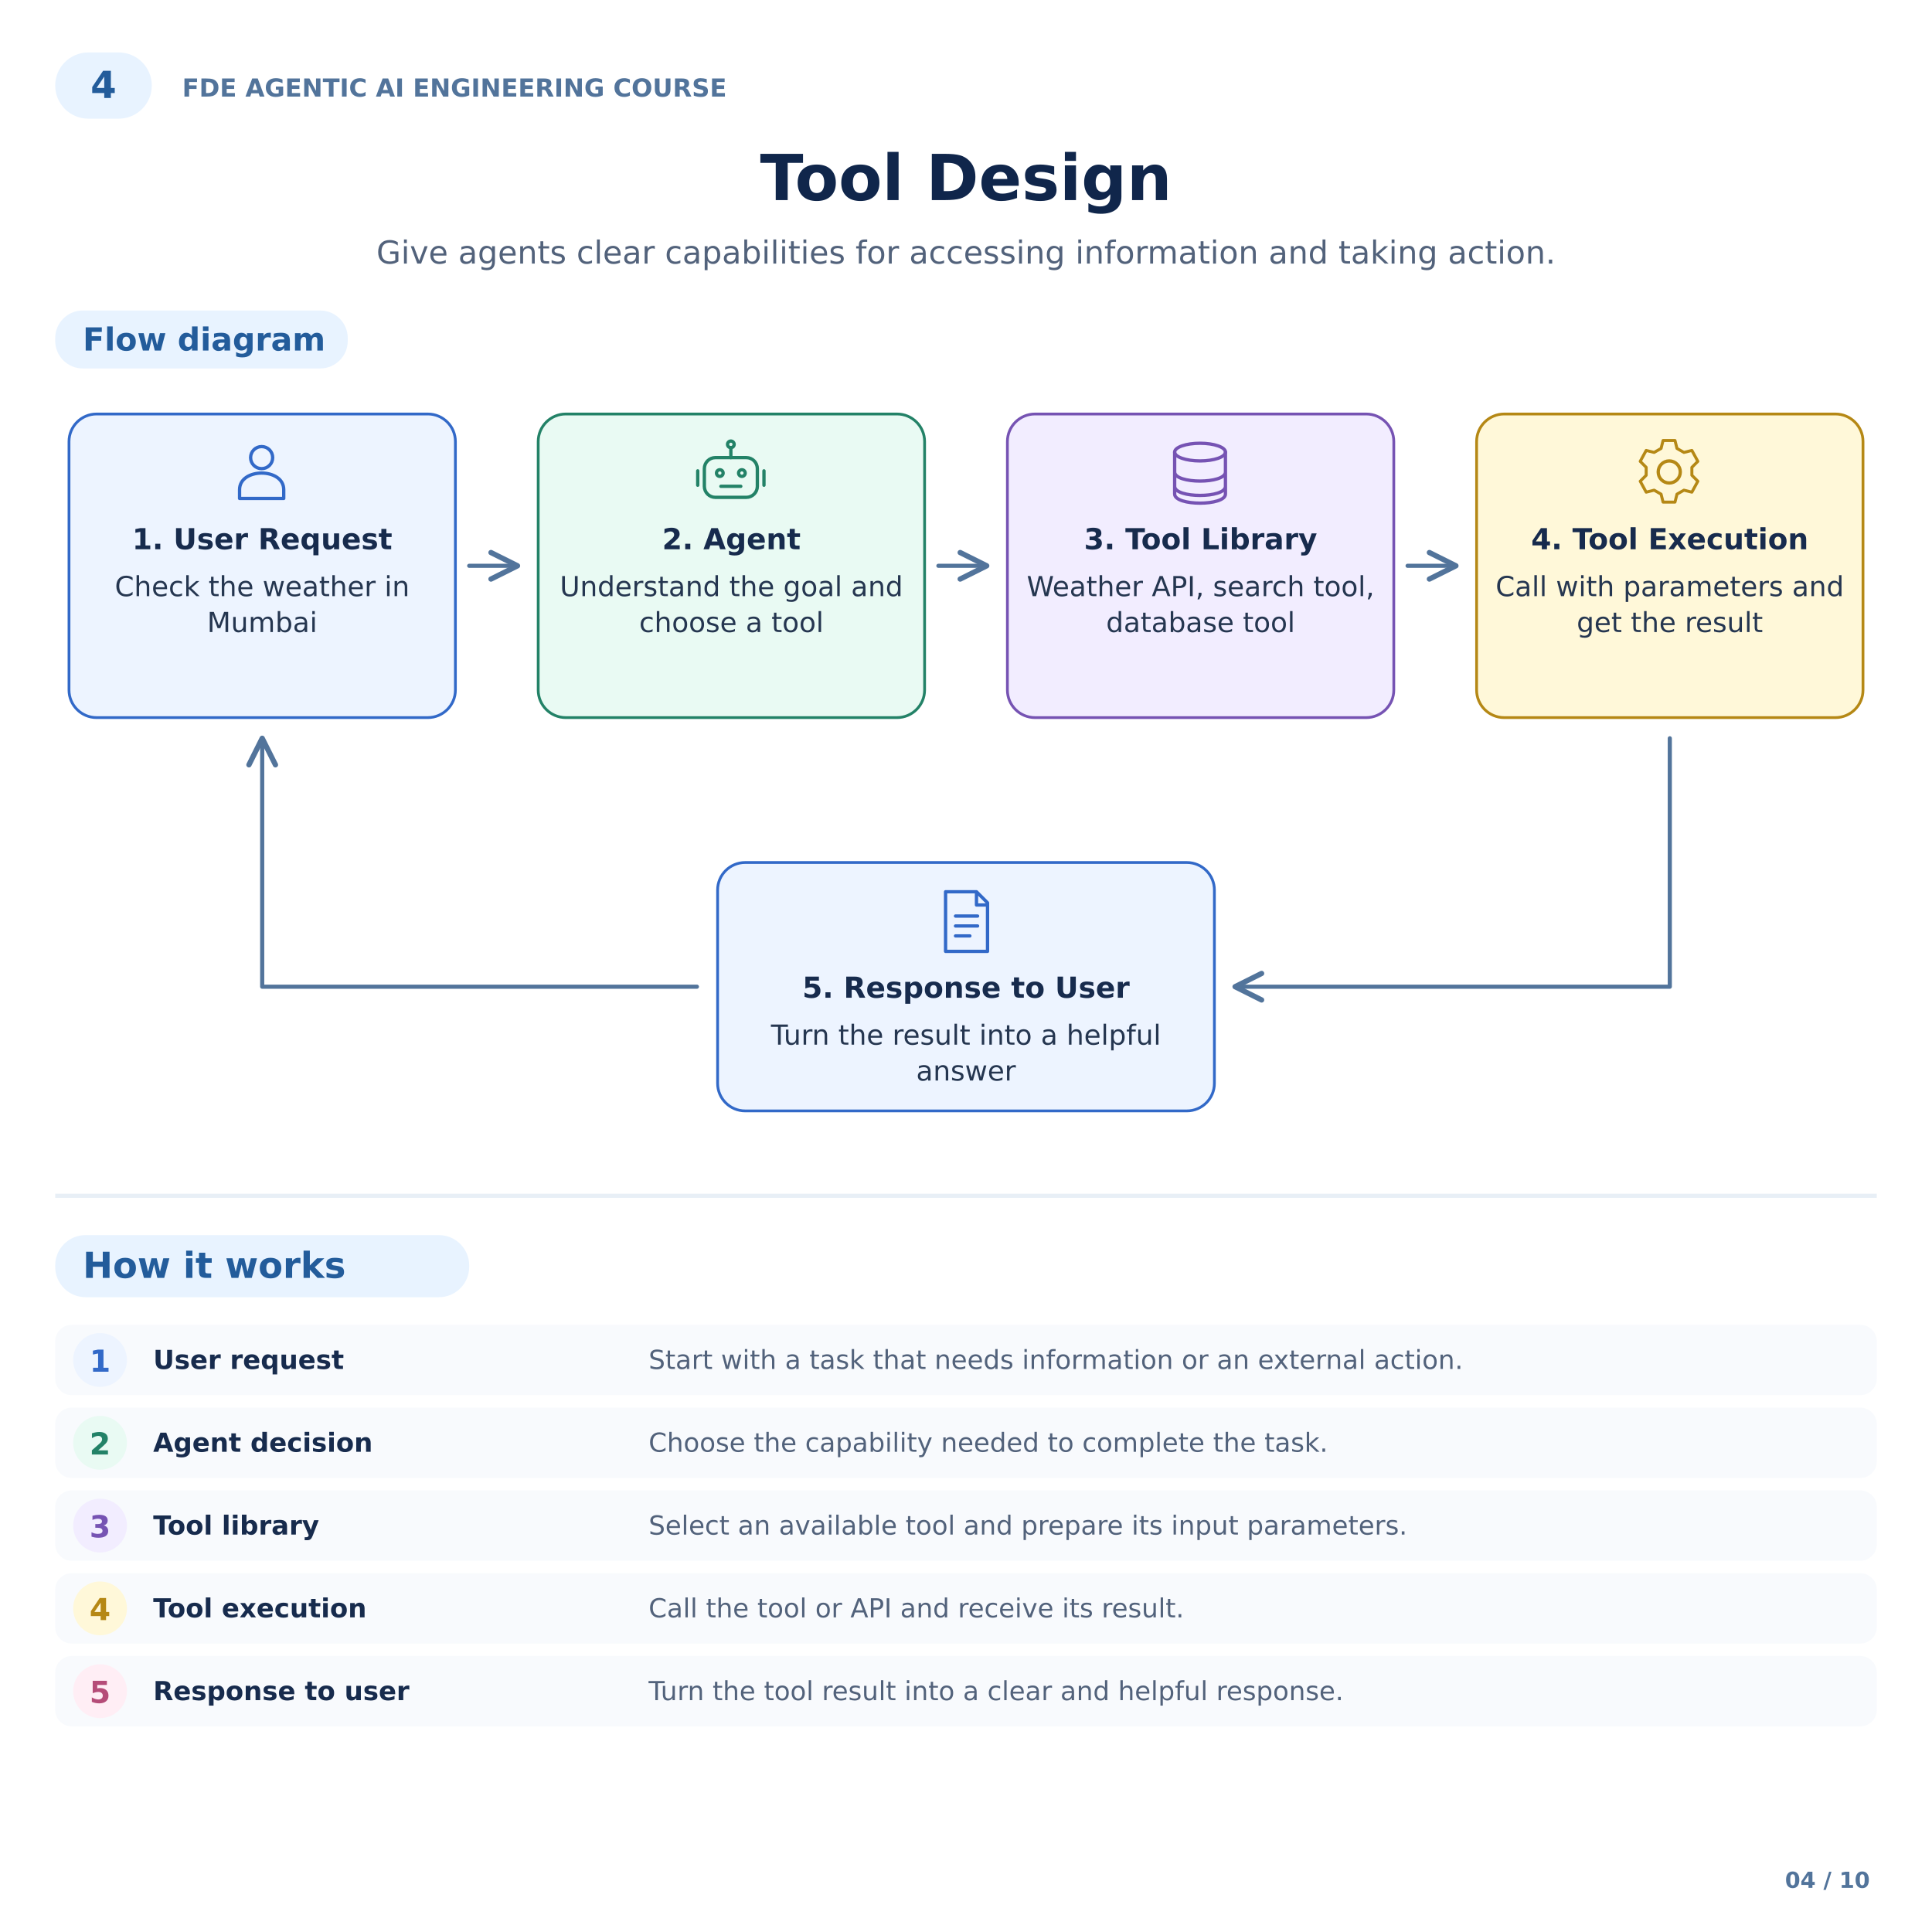
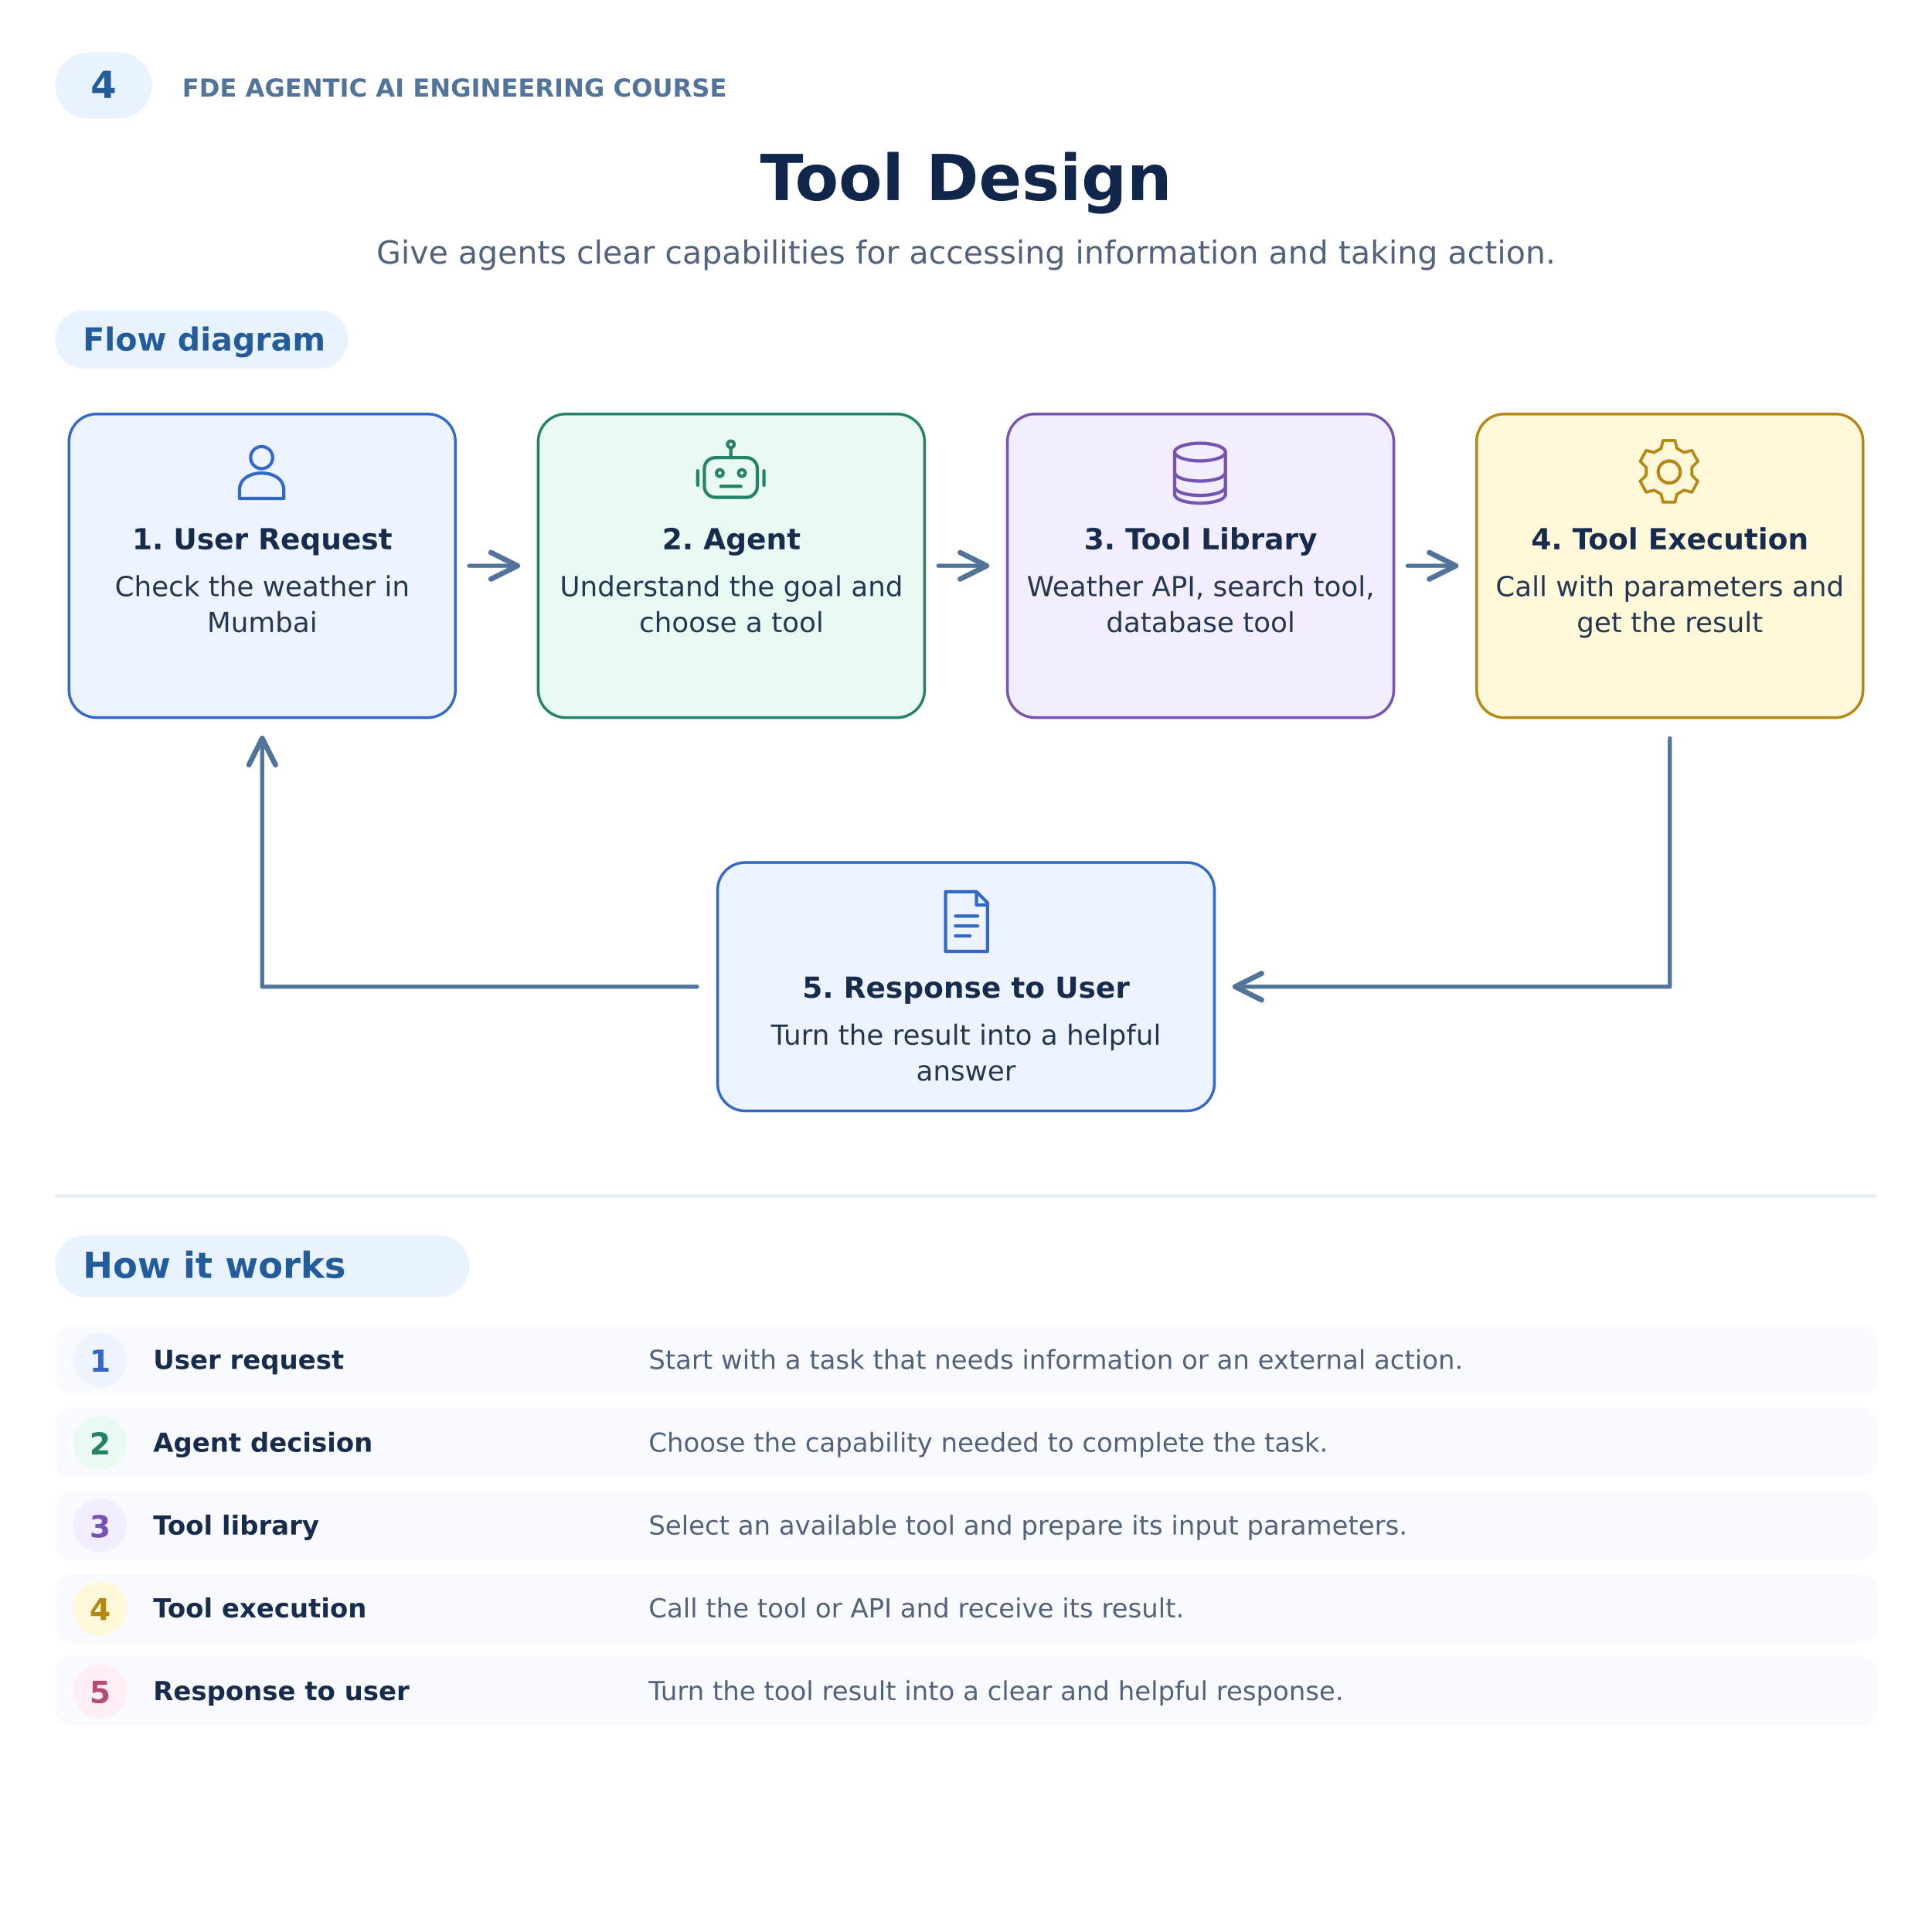
<svg xmlns="http://www.w3.org/2000/svg" width="1400" height="1400" viewBox="0 0 1400 1400" role="img" aria-labelledby="title desc">
  <defs>
    <marker id="arrow" viewBox="0 0 10 10" refX="9" refY="5" markerWidth="8" markerHeight="8" orient="auto-start-reverse">
      <path d="M1 1 9 5 1 9" fill="none" stroke="#52749b" stroke-width="1.6" stroke-linecap="round" stroke-linejoin="round" />
    </marker>
  </defs>
  <g font-family="DejaVu Sans,Arial,sans-serif">
    <rect x="0" y="0" width="1400" height="1400" rx="0" fill="#ffffff" stroke="none" stroke-width="2" />
    <rect x="40" y="38" width="70" height="48" rx="24" fill="#e8f3ff" stroke="none" stroke-width="2" />
    <text x="75" y="71" font-size="27" font-weight="700" fill="#235c9b" text-anchor="middle">4</text>
    <text x="132" y="70" font-size="18" font-weight="700" fill="#52749b" text-anchor="start">FDE AGENTIC AI ENGINEERING COURSE</text>
    <text x="700" y="145" font-size="46" font-weight="700" fill="#10264b" text-anchor="middle">Tool Design</text>
    <text x="700" y="191" font-size="23" font-weight="400" fill="#52627b" text-anchor="middle">Give agents clear capabilities for accessing information and taking action.</text>
    <rect x="40" y="225" width="212" height="42" rx="20" fill="#e8f3ff" stroke="none" stroke-width="2" />
    <text x="60" y="254" font-size="23" font-weight="700" fill="#235c9b" text-anchor="start">Flow diagram</text>
    <rect x="50" y="300" width="280" height="220" rx="20" fill="#edf4ff" stroke="#3269c8" stroke-width="2" />
    <g transform="translate(164.0,318) scale(0.8)" fill="none" stroke="#3269c8" stroke-width="3" stroke-linecap="round" stroke-linejoin="round">
      <circle cx="32" cy="17" r="10" />
      <path d="M12 54v-8c0-20 40-20 40 0v8Z" />
    </g>
    <text x="190.0" y="398" font-size="21" font-weight="700" fill="#172b4d" text-anchor="middle">1. User Request</text>
    <text x="190.0" y="432" font-size="20" font-weight="400" fill="#253650" text-anchor="middle">Check the weather in</text>
    <text x="190.0" y="458" font-size="20" font-weight="400" fill="#253650" text-anchor="middle">Mumbai</text>
    <rect x="390" y="300" width="280" height="220" rx="20" fill="#e9faf3" stroke="#238267" stroke-width="2" />
    <g transform="translate(504.0,318) scale(0.8)" fill="none" stroke="#238267" stroke-width="3" stroke-linecap="round" stroke-linejoin="round">
      <rect x="8" y="17" width="48" height="36" rx="10" />
      <path d="M32 17V8M2 29v13M62 29v13M23 43h18" />
      <circle cx="32" cy="5" r="3" />
      <circle cx="22" cy="31" r="3" />
      <circle cx="42" cy="31" r="3" />
    </g>
    <text x="530.0" y="398" font-size="21" font-weight="700" fill="#172b4d" text-anchor="middle">2. Agent</text>
    <text x="530.0" y="432" font-size="20" font-weight="400" fill="#253650" text-anchor="middle">Understand the goal and</text>
    <text x="530.0" y="458" font-size="20" font-weight="400" fill="#253650" text-anchor="middle">choose a tool</text>
    <rect x="730" y="300" width="280" height="220" rx="20" fill="#f2edff" stroke="#7653b3" stroke-width="2" />
    <g transform="translate(844.0,318) scale(0.8)" fill="none" stroke="#7653b3" stroke-width="3" stroke-linecap="round" stroke-linejoin="round">
      <ellipse cx="32" cy="12" rx="23" ry="8" />
      <path d="M9 12v38c0 11 46 11 46 0V12 M9 30c0 11 46 11 46 0 M9 43c0 11 46 11 46 0" />
    </g>
    <text x="870.0" y="398" font-size="21" font-weight="700" fill="#172b4d" text-anchor="middle">3. Tool Library</text>
    <text x="870.0" y="432" font-size="20" font-weight="400" fill="#253650" text-anchor="middle">Weather API, search tool,</text>
    <text x="870.0" y="458" font-size="20" font-weight="400" fill="#253650" text-anchor="middle">database tool</text>
    <rect x="1070" y="300" width="280" height="220" rx="20" fill="#fff8d9" stroke="#b58815" stroke-width="2" />
    <g transform="translate(1184.0,318) scale(0.8)" fill="none" stroke="#b58815" stroke-width="3" stroke-linecap="round" stroke-linejoin="round">
      <path d="m26 5 12 0 2 8 7 4 8-2 6 11-6 6v8l6 6-6 11-8-2-7 4-2 8H26l-2-8-7-4-8 2-6-11 6-6v-8l-6-6 6-11 8 2 7-4Z" transform="translate(3,-3) scale(.9)" />
      <circle cx="32" cy="30" r="10" />
    </g>
    <text x="1210.0" y="398" font-size="21" font-weight="700" fill="#172b4d" text-anchor="middle">4. Tool Execution</text>
    <text x="1210.0" y="432" font-size="20" font-weight="400" fill="#253650" text-anchor="middle">Call with parameters and</text>
    <text x="1210.0" y="458" font-size="20" font-weight="400" fill="#253650" text-anchor="middle">get the result</text>
    <path d="M340 410H375" fill="none" stroke="#52749b" stroke-width="3" stroke-linecap="round" stroke-linejoin="round" marker-end="url(#arrow)" />
    <path d="M680 410H715" fill="none" stroke="#52749b" stroke-width="3" stroke-linecap="round" stroke-linejoin="round" marker-end="url(#arrow)" />
    <path d="M1020 410H1055" fill="none" stroke="#52749b" stroke-width="3" stroke-linecap="round" stroke-linejoin="round" marker-end="url(#arrow)" />
    <rect x="520" y="625" width="360" height="180" rx="20" fill="#edf4ff" stroke="#3269c8" stroke-width="2" />
    <g transform="translate(674.0,643) scale(0.8)" fill="none" stroke="#3269c8" stroke-width="3" stroke-linecap="round" stroke-linejoin="round">
      <path d="M14 4h28l10 10v44H14Z M42 4v12h10 M23 26h20 M23 35h20 M23 44h13" />
    </g>
    <text x="700.0" y="723" font-size="21" font-weight="700" fill="#172b4d" text-anchor="middle">5. Response to User</text>
    <text x="700.0" y="757" font-size="20" font-weight="400" fill="#253650" text-anchor="middle">Turn the result into a helpful</text>
    <text x="700.0" y="783" font-size="20" font-weight="400" fill="#253650" text-anchor="middle">answer</text>
    <path d="M1210 535V715H895" fill="none" stroke="#52749b" stroke-width="3" stroke-linecap="round" stroke-linejoin="round" marker-end="url(#arrow)" />
    <path d="M505 715H190V535" fill="none" stroke="#52749b" stroke-width="3" stroke-linecap="round" stroke-linejoin="round" marker-end="url(#arrow)" />
    <rect x="40" y="865" width="1320" height="3" rx="0" fill="#e8eff6" stroke="none" stroke-width="2" />
    <rect x="40" y="895" width="300" height="45" rx="22" fill="#e8f3ff" stroke="none" stroke-width="2" />
    <text x="60" y="926" font-size="26" font-weight="700" fill="#235c9b" text-anchor="start">How it works</text>
    <rect x="40" y="960" width="1320" height="51" rx="12" fill="#f8fafd" stroke="none" stroke-width="2" />
    <rect x="53" y="966" width="39" height="39" rx="20" fill="#edf4ff" stroke="none" stroke-width="2" />
    <text x="72.5" y="994" font-size="22" font-weight="700" fill="#3269c8" text-anchor="middle">1</text>
    <text x="111" y="992" font-size="19" font-weight="700" fill="#172b4d" text-anchor="start">User request</text>
    <text x="470" y="992" font-size="19" font-weight="400" fill="#52627b" text-anchor="start">Start with a task that needs information or an external action.</text>
    <rect x="40" y="1020" width="1320" height="51" rx="12" fill="#f8fafd" stroke="none" stroke-width="2" />
    <rect x="53" y="1026" width="39" height="39" rx="20" fill="#e9faf3" stroke="none" stroke-width="2" />
    <text x="72.5" y="1054" font-size="22" font-weight="700" fill="#238267" text-anchor="middle">2</text>
    <text x="111" y="1052" font-size="19" font-weight="700" fill="#172b4d" text-anchor="start">Agent decision</text>
    <text x="470" y="1052" font-size="19" font-weight="400" fill="#52627b" text-anchor="start">Choose the capability needed to complete the task.</text>
    <rect x="40" y="1080" width="1320" height="51" rx="12" fill="#f8fafd" stroke="none" stroke-width="2" />
    <rect x="53" y="1086" width="39" height="39" rx="20" fill="#f2edff" stroke="none" stroke-width="2" />
    <text x="72.5" y="1114" font-size="22" font-weight="700" fill="#7653b3" text-anchor="middle">3</text>
    <text x="111" y="1112" font-size="19" font-weight="700" fill="#172b4d" text-anchor="start">Tool library</text>
    <text x="470" y="1112" font-size="19" font-weight="400" fill="#52627b" text-anchor="start">Select an available tool and prepare its input parameters.</text>
    <rect x="40" y="1140" width="1320" height="51" rx="12" fill="#f8fafd" stroke="none" stroke-width="2" />
    <rect x="53" y="1146" width="39" height="39" rx="20" fill="#fff8d9" stroke="none" stroke-width="2" />
    <text x="72.5" y="1174" font-size="22" font-weight="700" fill="#b58815" text-anchor="middle">4</text>
    <text x="111" y="1172" font-size="19" font-weight="700" fill="#172b4d" text-anchor="start">Tool execution</text>
    <text x="470" y="1172" font-size="19" font-weight="400" fill="#52627b" text-anchor="start">Call the tool or API and receive its result.</text>
    <rect x="40" y="1200" width="1320" height="51" rx="12" fill="#f8fafd" stroke="none" stroke-width="2" />
    <rect x="53" y="1206" width="39" height="39" rx="20" fill="#ffeef5" stroke="none" stroke-width="2" />
    <text x="72.5" y="1234" font-size="22" font-weight="700" fill="#b54c78" text-anchor="middle">5</text>
    <text x="111" y="1232" font-size="19" font-weight="700" fill="#172b4d" text-anchor="start">Response to user</text>
    <text x="470" y="1232" font-size="19" font-weight="400" fill="#52627b" text-anchor="start">Turn the tool result into a clear and helpful response.</text>
-     <text x="1355" y="1368" font-size="16" font-weight="700" fill="#52749b" text-anchor="end">04 / 10</text>
  </g>
</svg>
